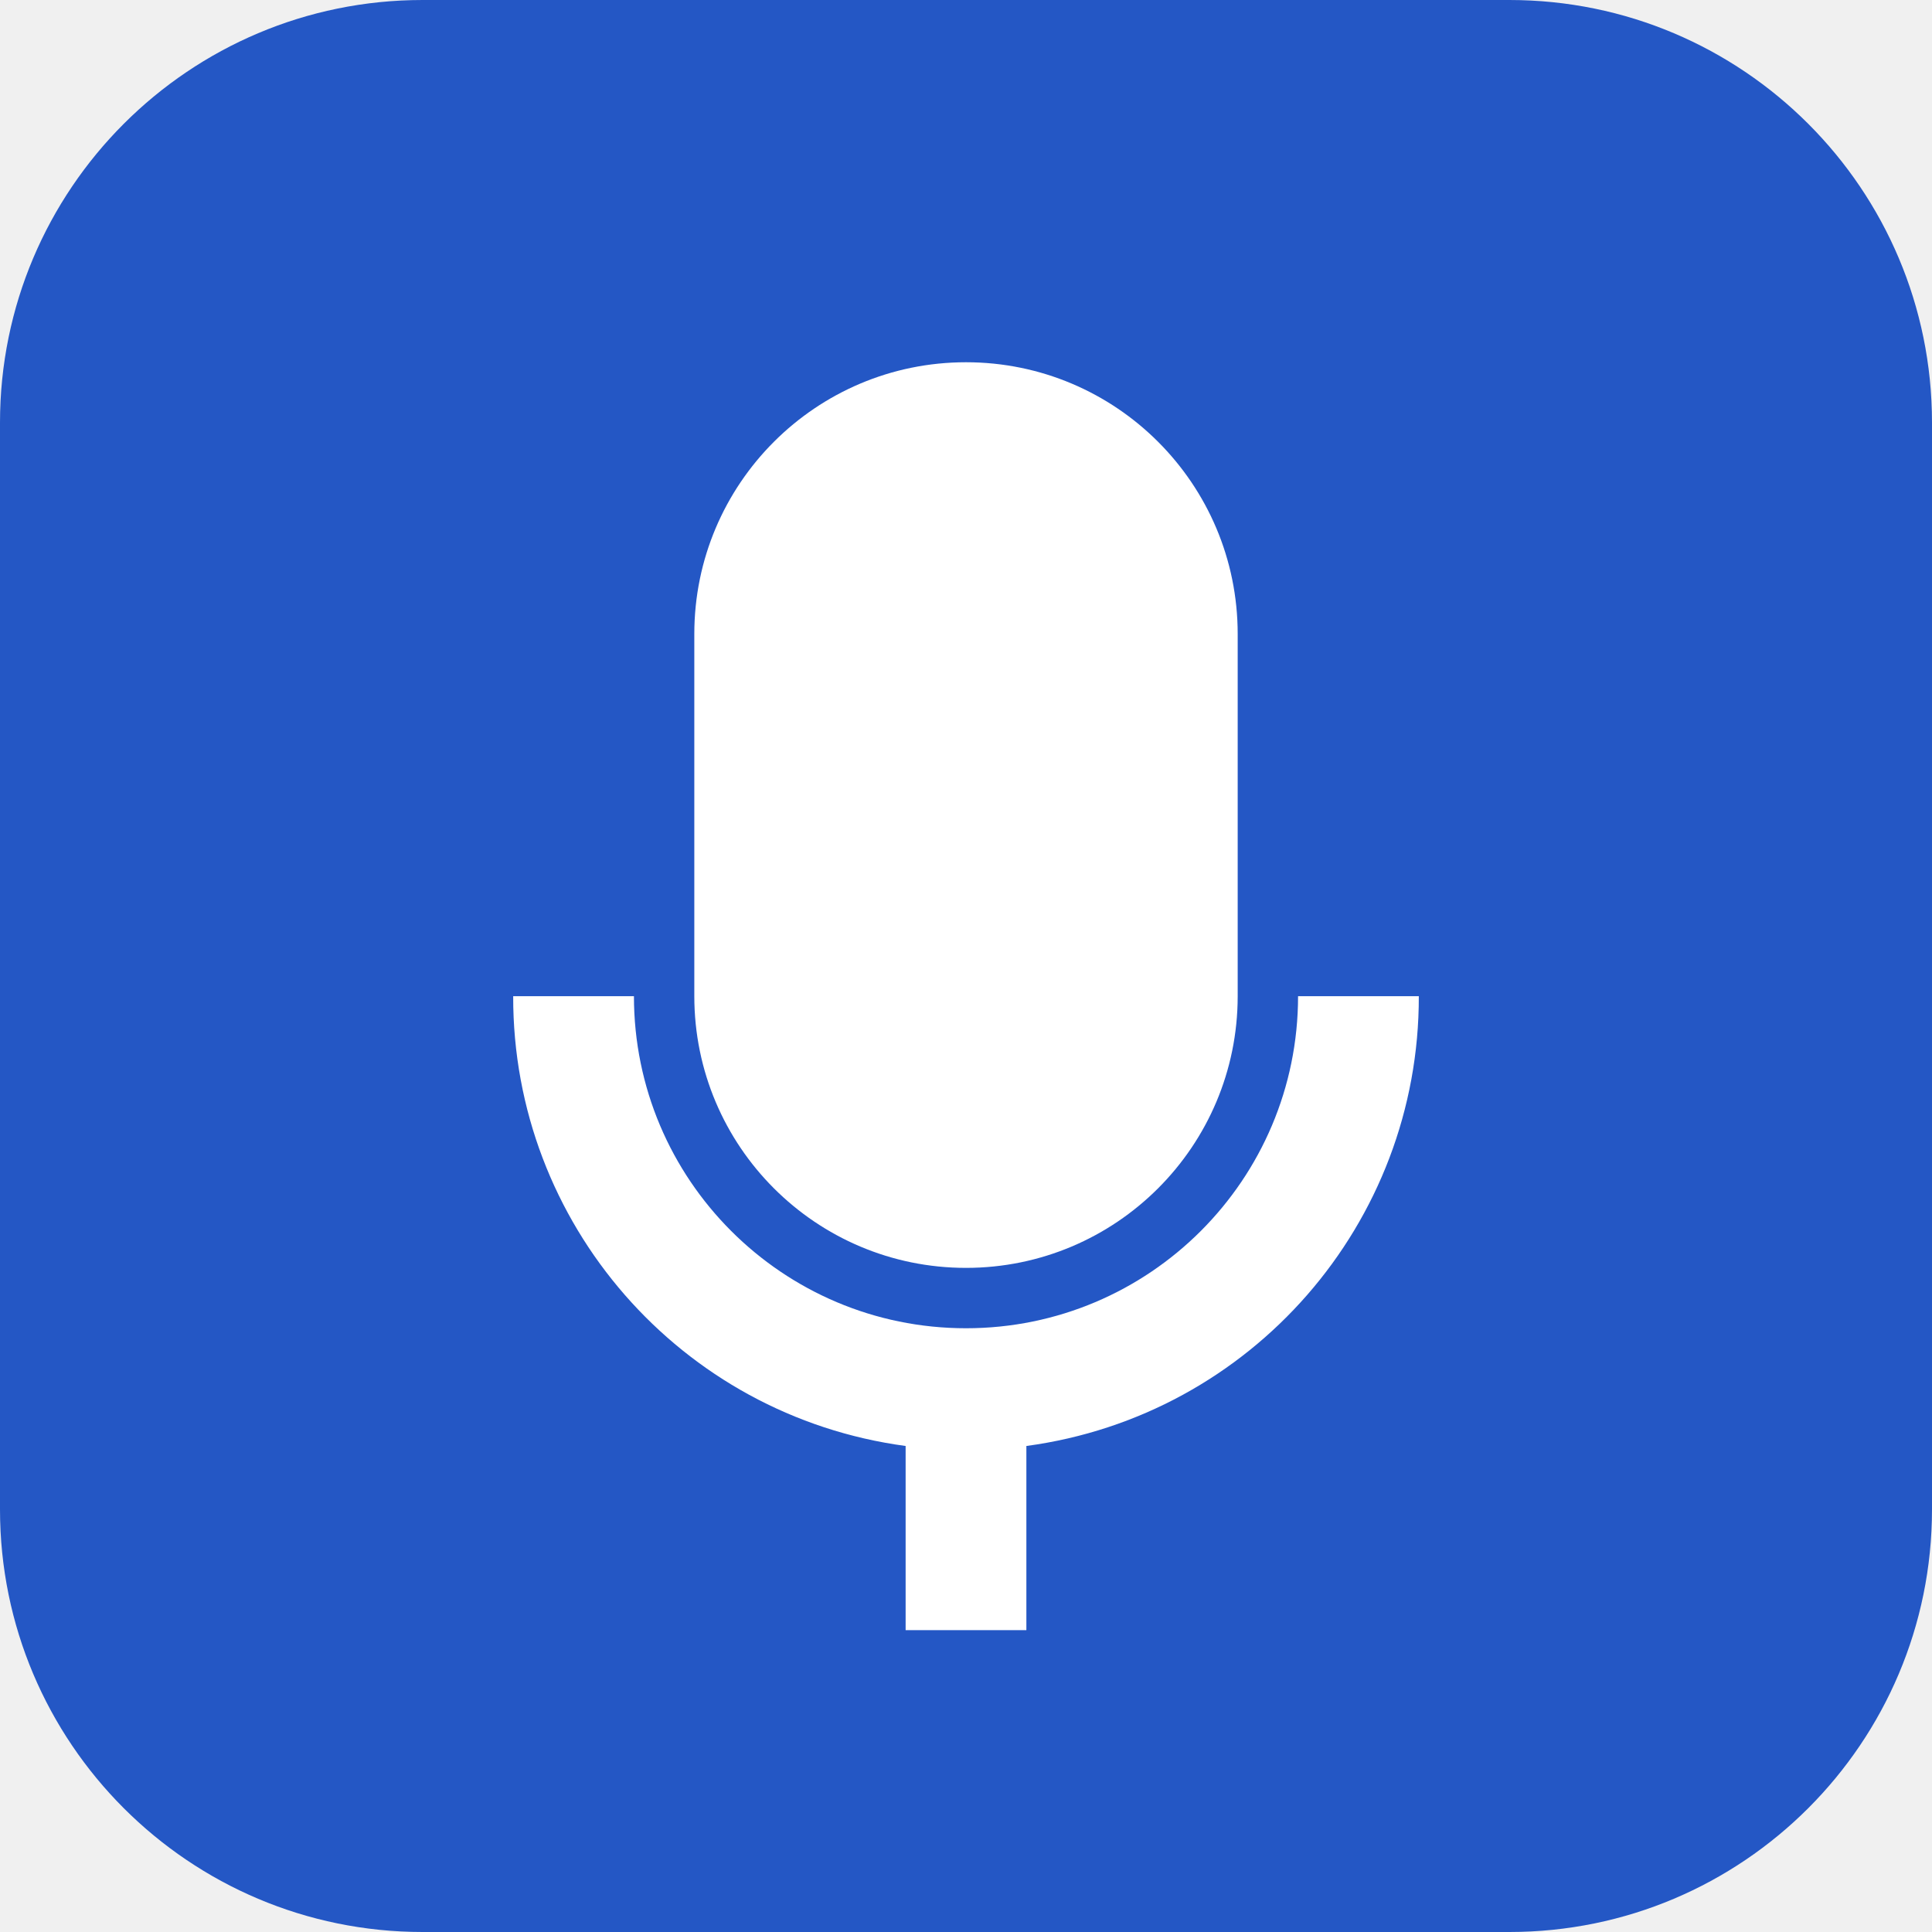
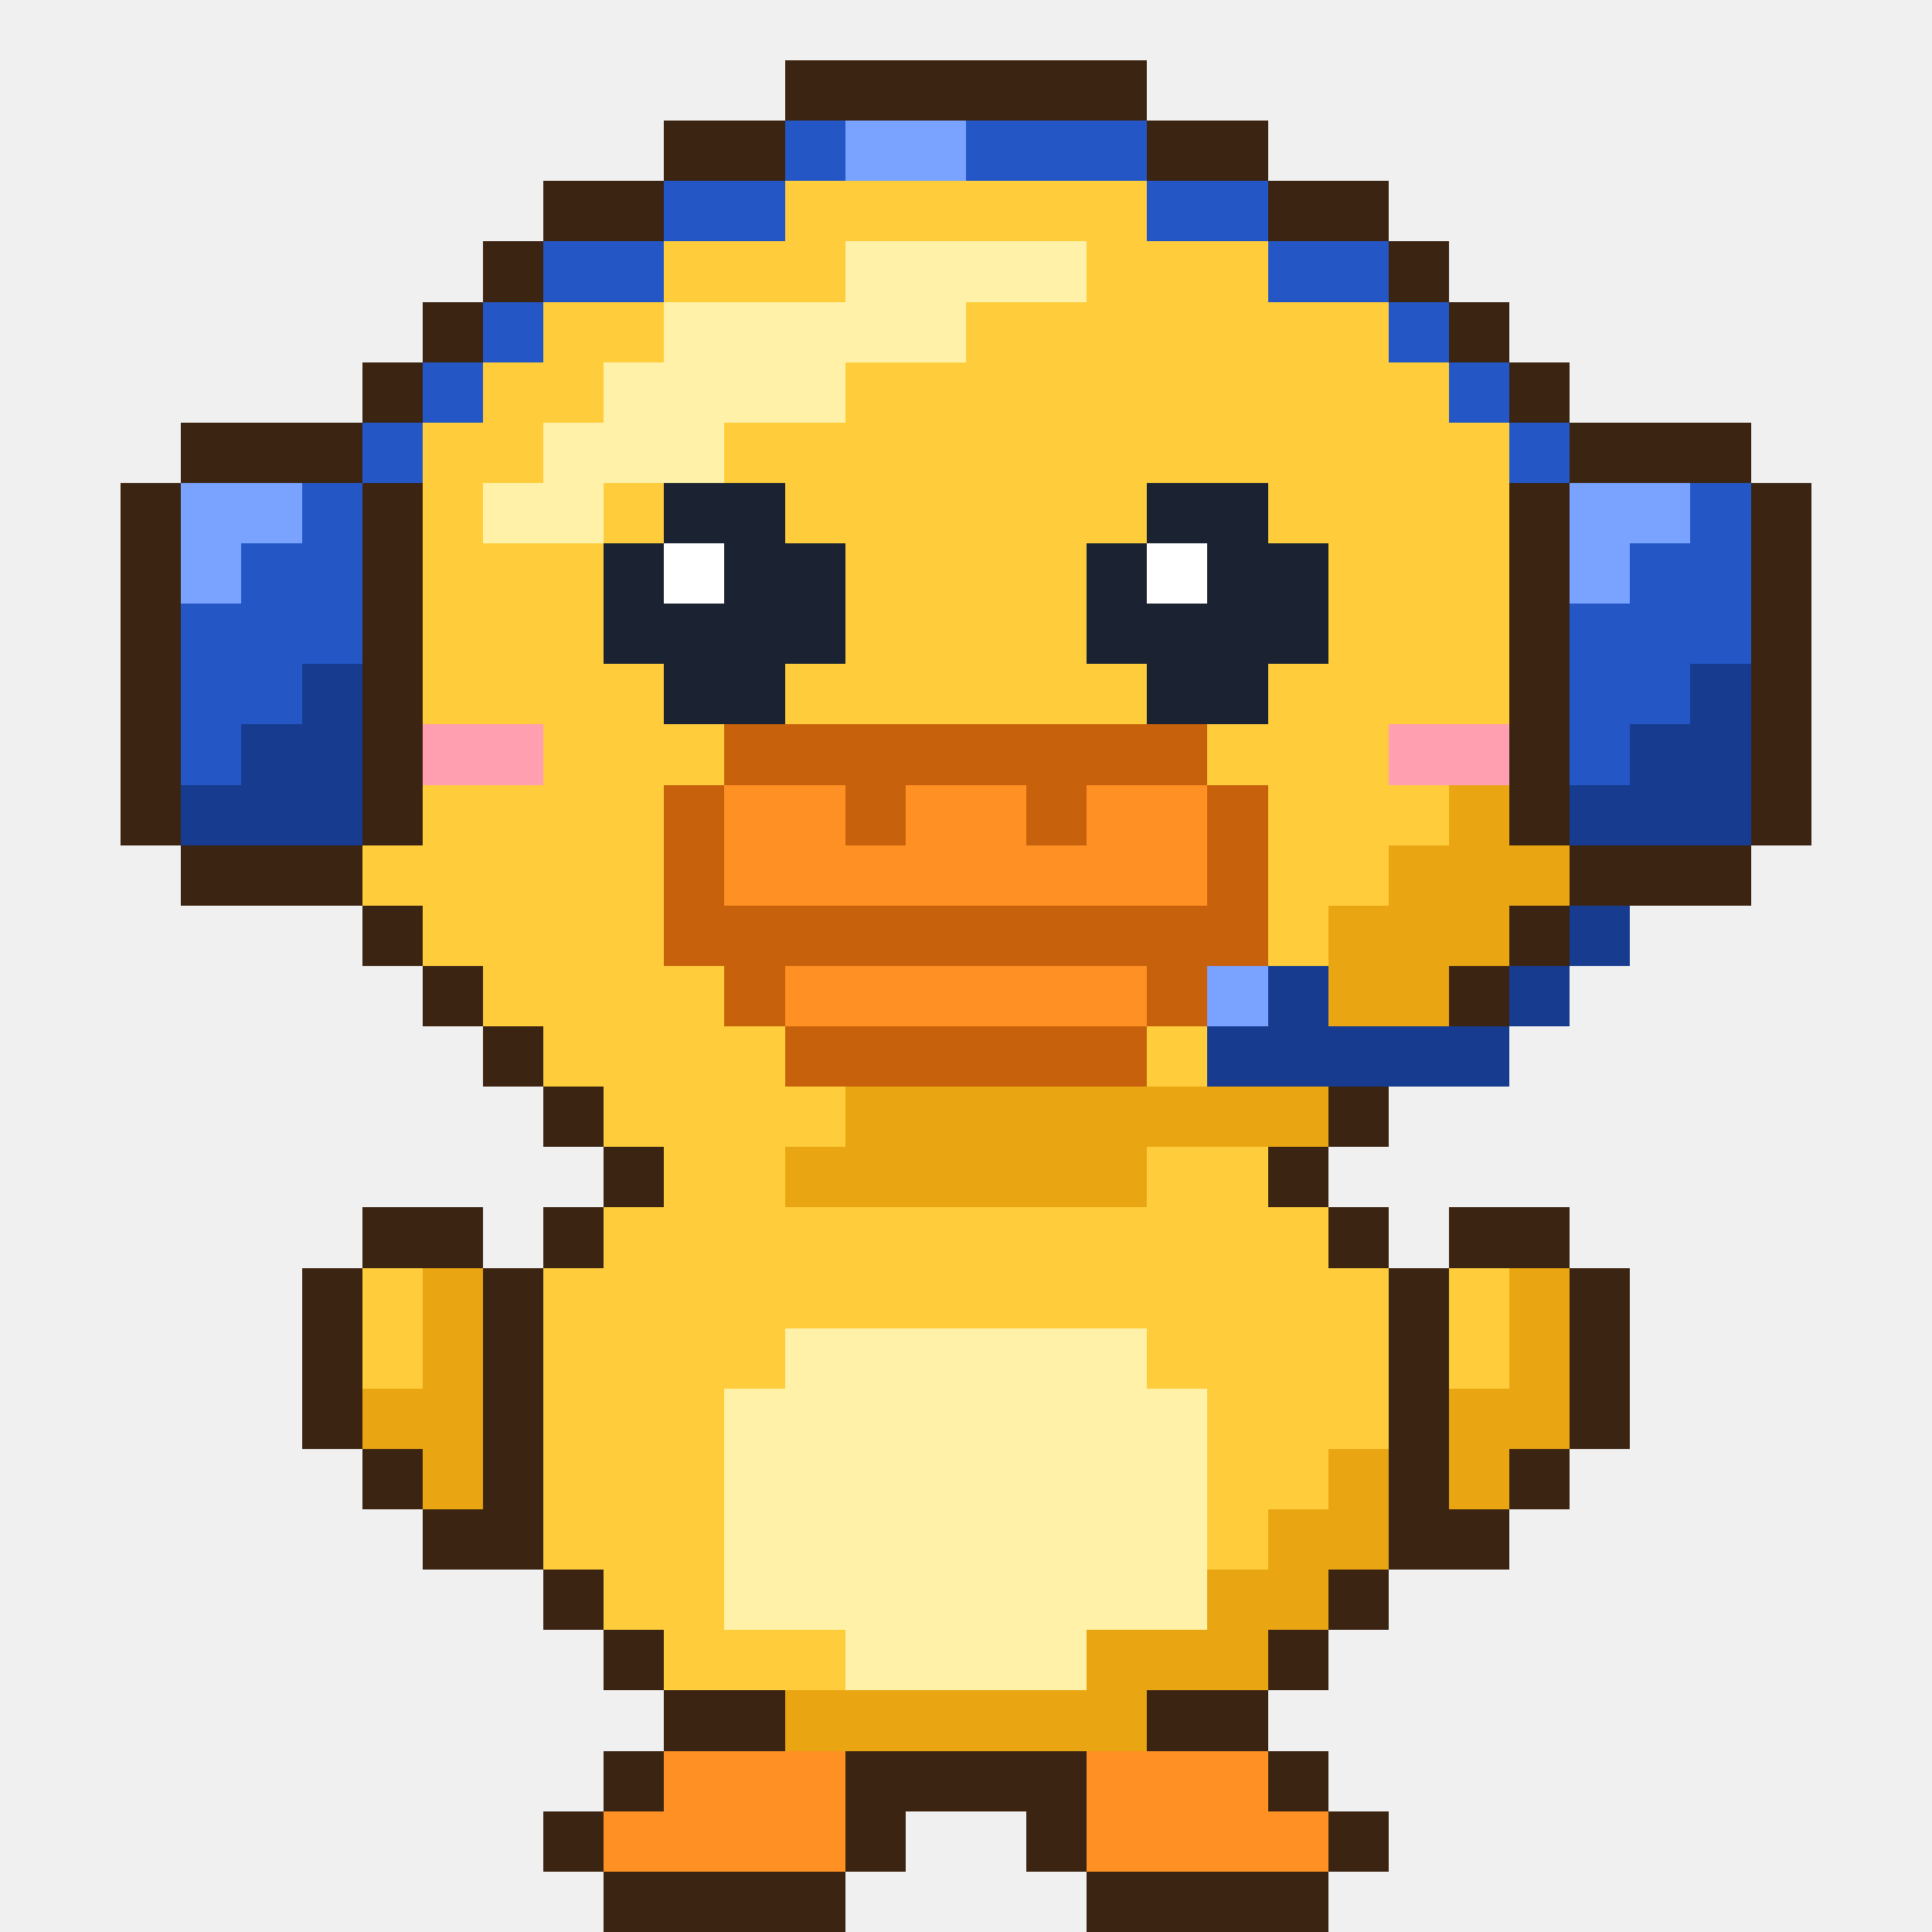
- <svg xmlns="http://www.w3.org/2000/svg" viewBox="0 0 64 64">
-   <rect width="64" height="64" rx="14" fill="#2457c5" />
-   <path d="M32 12a9 9 0 0 0-9 9v12a9 9 0 0 0 18 0V21a9 9 0 0 0-9-9zm-15 21h4a11 11 0 0 0 22 0h4a15 15 0 0 1-13 14.9V54h-4v-6.1A15 15 0 0 1 17 33z" fill="#fff" />
+ <svg xmlns="http://www.w3.org/2000/svg" viewBox="0 0 32 32" width="32" height="32" shape-rendering="crispEdges">
+   <rect x="13" y="1" width="6" height="1" fill="#3b2412" />
+   <rect x="11" y="2" width="2" height="1" fill="#3b2412" />
+   <rect x="13" y="2" width="1" height="1" fill="#2457c5" />
+   <rect x="14" y="2" width="2" height="1" fill="#7aa2ff" />
+   <rect x="16" y="2" width="3" height="1" fill="#2457c5" />
+   <rect x="19" y="2" width="2" height="1" fill="#3b2412" />
+   <rect x="9" y="3" width="2" height="1" fill="#3b2412" />
+   <rect x="11" y="3" width="2" height="1" fill="#2457c5" />
+   <rect x="13" y="3" width="6" height="1" fill="#ffcd3c" />
+   <rect x="19" y="3" width="2" height="1" fill="#2457c5" />
+   <rect x="21" y="3" width="2" height="1" fill="#3b2412" />
+   <rect x="8" y="4" width="1" height="1" fill="#3b2412" />
+   <rect x="9" y="4" width="2" height="1" fill="#2457c5" />
+   <rect x="11" y="4" width="3" height="1" fill="#ffcd3c" />
+   <rect x="14" y="4" width="4" height="1" fill="#fff2a8" />
+   <rect x="18" y="4" width="3" height="1" fill="#ffcd3c" />
+   <rect x="21" y="4" width="2" height="1" fill="#2457c5" />
+   <rect x="23" y="4" width="1" height="1" fill="#3b2412" />
+   <rect x="7" y="5" width="1" height="1" fill="#3b2412" />
+   <rect x="8" y="5" width="1" height="1" fill="#2457c5" />
+   <rect x="9" y="5" width="2" height="1" fill="#ffcd3c" />
+   <rect x="11" y="5" width="5" height="1" fill="#fff2a8" />
+   <rect x="16" y="5" width="7" height="1" fill="#ffcd3c" />
+   <rect x="23" y="5" width="1" height="1" fill="#2457c5" />
+   <rect x="24" y="5" width="1" height="1" fill="#3b2412" />
+   <rect x="6" y="6" width="1" height="1" fill="#3b2412" />
+   <rect x="7" y="6" width="1" height="1" fill="#2457c5" />
+   <rect x="8" y="6" width="2" height="1" fill="#ffcd3c" />
+   <rect x="10" y="6" width="4" height="1" fill="#fff2a8" />
+   <rect x="14" y="6" width="10" height="1" fill="#ffcd3c" />
+   <rect x="24" y="6" width="1" height="1" fill="#2457c5" />
+   <rect x="25" y="6" width="1" height="1" fill="#3b2412" />
+   <rect x="3" y="7" width="3" height="1" fill="#3b2412" />
+   <rect x="6" y="7" width="1" height="1" fill="#2457c5" />
+   <rect x="7" y="7" width="2" height="1" fill="#ffcd3c" />
+   <rect x="9" y="7" width="3" height="1" fill="#fff2a8" />
+   <rect x="12" y="7" width="13" height="1" fill="#ffcd3c" />
+   <rect x="25" y="7" width="1" height="1" fill="#2457c5" />
+   <rect x="26" y="7" width="3" height="1" fill="#3b2412" />
+   <rect x="2" y="8" width="1" height="1" fill="#3b2412" />
+   <rect x="3" y="8" width="2" height="1" fill="#7aa2ff" />
+   <rect x="5" y="8" width="1" height="1" fill="#2457c5" />
+   <rect x="6" y="8" width="1" height="1" fill="#3b2412" />
+   <rect x="7" y="8" width="1" height="1" fill="#ffcd3c" />
+   <rect x="8" y="8" width="2" height="1" fill="#fff2a8" />
+   <rect x="10" y="8" width="1" height="1" fill="#ffcd3c" />
+   <rect x="11" y="8" width="2" height="1" fill="#1b2333" />
+   <rect x="13" y="8" width="6" height="1" fill="#ffcd3c" />
+   <rect x="19" y="8" width="2" height="1" fill="#1b2333" />
+   <rect x="21" y="8" width="4" height="1" fill="#ffcd3c" />
+   <rect x="25" y="8" width="1" height="1" fill="#3b2412" />
+   <rect x="26" y="8" width="2" height="1" fill="#7aa2ff" />
+   <rect x="28" y="8" width="1" height="1" fill="#2457c5" />
+   <rect x="29" y="8" width="1" height="1" fill="#3b2412" />
+   <rect x="2" y="9" width="1" height="1" fill="#3b2412" />
+   <rect x="3" y="9" width="1" height="1" fill="#7aa2ff" />
+   <rect x="4" y="9" width="2" height="1" fill="#2457c5" />
+   <rect x="6" y="9" width="1" height="1" fill="#3b2412" />
+   <rect x="7" y="9" width="3" height="1" fill="#ffcd3c" />
+   <rect x="10" y="9" width="1" height="1" fill="#1b2333" />
+   <rect x="11" y="9" width="1" height="1" fill="#ffffff" />
+   <rect x="12" y="9" width="2" height="1" fill="#1b2333" />
+   <rect x="14" y="9" width="4" height="1" fill="#ffcd3c" />
+   <rect x="18" y="9" width="1" height="1" fill="#1b2333" />
+   <rect x="19" y="9" width="1" height="1" fill="#ffffff" />
+   <rect x="20" y="9" width="2" height="1" fill="#1b2333" />
+   <rect x="22" y="9" width="3" height="1" fill="#ffcd3c" />
+   <rect x="25" y="9" width="1" height="1" fill="#3b2412" />
+   <rect x="26" y="9" width="1" height="1" fill="#7aa2ff" />
+   <rect x="27" y="9" width="2" height="1" fill="#2457c5" />
+   <rect x="29" y="9" width="1" height="1" fill="#3b2412" />
+   <rect x="2" y="10" width="1" height="1" fill="#3b2412" />
+   <rect x="3" y="10" width="3" height="1" fill="#2457c5" />
+   <rect x="6" y="10" width="1" height="1" fill="#3b2412" />
+   <rect x="7" y="10" width="3" height="1" fill="#ffcd3c" />
+   <rect x="10" y="10" width="4" height="1" fill="#1b2333" />
+   <rect x="14" y="10" width="4" height="1" fill="#ffcd3c" />
+   <rect x="18" y="10" width="4" height="1" fill="#1b2333" />
+   <rect x="22" y="10" width="3" height="1" fill="#ffcd3c" />
+   <rect x="25" y="10" width="1" height="1" fill="#3b2412" />
+   <rect x="26" y="10" width="3" height="1" fill="#2457c5" />
+   <rect x="29" y="10" width="1" height="1" fill="#3b2412" />
+   <rect x="2" y="11" width="1" height="1" fill="#3b2412" />
+   <rect x="3" y="11" width="2" height="1" fill="#2457c5" />
+   <rect x="5" y="11" width="1" height="1" fill="#173b8f" />
+   <rect x="6" y="11" width="1" height="1" fill="#3b2412" />
+   <rect x="7" y="11" width="4" height="1" fill="#ffcd3c" />
+   <rect x="11" y="11" width="2" height="1" fill="#1b2333" />
+   <rect x="13" y="11" width="6" height="1" fill="#ffcd3c" />
+   <rect x="19" y="11" width="2" height="1" fill="#1b2333" />
+   <rect x="21" y="11" width="4" height="1" fill="#ffcd3c" />
+   <rect x="25" y="11" width="1" height="1" fill="#3b2412" />
+   <rect x="26" y="11" width="2" height="1" fill="#2457c5" />
+   <rect x="28" y="11" width="1" height="1" fill="#173b8f" />
+   <rect x="29" y="11" width="1" height="1" fill="#3b2412" />
+   <rect x="2" y="12" width="1" height="1" fill="#3b2412" />
+   <rect x="3" y="12" width="1" height="1" fill="#2457c5" />
+   <rect x="4" y="12" width="2" height="1" fill="#173b8f" />
+   <rect x="6" y="12" width="1" height="1" fill="#3b2412" />
+   <rect x="7" y="12" width="2" height="1" fill="#ff9fb0" />
+   <rect x="9" y="12" width="3" height="1" fill="#ffcd3c" />
+   <rect x="12" y="12" width="8" height="1" fill="#c8610c" />
+   <rect x="20" y="12" width="3" height="1" fill="#ffcd3c" />
+   <rect x="23" y="12" width="2" height="1" fill="#ff9fb0" />
+   <rect x="25" y="12" width="1" height="1" fill="#3b2412" />
+   <rect x="26" y="12" width="1" height="1" fill="#2457c5" />
+   <rect x="27" y="12" width="2" height="1" fill="#173b8f" />
+   <rect x="29" y="12" width="1" height="1" fill="#3b2412" />
+   <rect x="2" y="13" width="1" height="1" fill="#3b2412" />
+   <rect x="3" y="13" width="3" height="1" fill="#173b8f" />
+   <rect x="6" y="13" width="1" height="1" fill="#3b2412" />
+   <rect x="7" y="13" width="4" height="1" fill="#ffcd3c" />
+   <rect x="11" y="13" width="1" height="1" fill="#c8610c" />
+   <rect x="12" y="13" width="2" height="1" fill="#ff9124" />
+   <rect x="14" y="13" width="1" height="1" fill="#c8610c" />
+   <rect x="15" y="13" width="2" height="1" fill="#ff9124" />
+   <rect x="17" y="13" width="1" height="1" fill="#c8610c" />
+   <rect x="18" y="13" width="2" height="1" fill="#ff9124" />
+   <rect x="20" y="13" width="1" height="1" fill="#c8610c" />
+   <rect x="21" y="13" width="3" height="1" fill="#ffcd3c" />
+   <rect x="24" y="13" width="1" height="1" fill="#eaa513" />
+   <rect x="25" y="13" width="1" height="1" fill="#3b2412" />
+   <rect x="26" y="13" width="3" height="1" fill="#173b8f" />
+   <rect x="29" y="13" width="1" height="1" fill="#3b2412" />
+   <rect x="3" y="14" width="3" height="1" fill="#3b2412" />
+   <rect x="6" y="14" width="5" height="1" fill="#ffcd3c" />
+   <rect x="11" y="14" width="1" height="1" fill="#c8610c" />
+   <rect x="12" y="14" width="8" height="1" fill="#ff9124" />
+   <rect x="20" y="14" width="1" height="1" fill="#c8610c" />
+   <rect x="21" y="14" width="2" height="1" fill="#ffcd3c" />
+   <rect x="23" y="14" width="3" height="1" fill="#eaa513" />
+   <rect x="26" y="14" width="3" height="1" fill="#3b2412" />
+   <rect x="6" y="15" width="1" height="1" fill="#3b2412" />
+   <rect x="7" y="15" width="4" height="1" fill="#ffcd3c" />
+   <rect x="11" y="15" width="10" height="1" fill="#c8610c" />
+   <rect x="21" y="15" width="1" height="1" fill="#ffcd3c" />
+   <rect x="22" y="15" width="3" height="1" fill="#eaa513" />
+   <rect x="25" y="15" width="1" height="1" fill="#3b2412" />
+   <rect x="26" y="15" width="1" height="1" fill="#173b8f" />
+   <rect x="7" y="16" width="1" height="1" fill="#3b2412" />
+   <rect x="8" y="16" width="4" height="1" fill="#ffcd3c" />
+   <rect x="12" y="16" width="1" height="1" fill="#c8610c" />
+   <rect x="13" y="16" width="6" height="1" fill="#ff9124" />
+   <rect x="19" y="16" width="1" height="1" fill="#c8610c" />
+   <rect x="20" y="16" width="1" height="1" fill="#7aa2ff" />
+   <rect x="21" y="16" width="1" height="1" fill="#173b8f" />
+   <rect x="22" y="16" width="2" height="1" fill="#eaa513" />
+   <rect x="24" y="16" width="1" height="1" fill="#3b2412" />
+   <rect x="25" y="16" width="1" height="1" fill="#173b8f" />
+   <rect x="8" y="17" width="1" height="1" fill="#3b2412" />
+   <rect x="9" y="17" width="4" height="1" fill="#ffcd3c" />
+   <rect x="13" y="17" width="6" height="1" fill="#c8610c" />
+   <rect x="19" y="17" width="1" height="1" fill="#ffcd3c" />
+   <rect x="20" y="17" width="5" height="1" fill="#173b8f" />
+   <rect x="9" y="18" width="1" height="1" fill="#3b2412" />
+   <rect x="10" y="18" width="4" height="1" fill="#ffcd3c" />
+   <rect x="14" y="18" width="8" height="1" fill="#eaa513" />
+   <rect x="22" y="18" width="1" height="1" fill="#3b2412" />
+   <rect x="10" y="19" width="1" height="1" fill="#3b2412" />
+   <rect x="11" y="19" width="2" height="1" fill="#ffcd3c" />
+   <rect x="13" y="19" width="6" height="1" fill="#eaa513" />
+   <rect x="19" y="19" width="2" height="1" fill="#ffcd3c" />
+   <rect x="21" y="19" width="1" height="1" fill="#3b2412" />
+   <rect x="6" y="20" width="2" height="1" fill="#3b2412" />
+   <rect x="9" y="20" width="1" height="1" fill="#3b2412" />
+   <rect x="10" y="20" width="12" height="1" fill="#ffcd3c" />
+   <rect x="22" y="20" width="1" height="1" fill="#3b2412" />
+   <rect x="24" y="20" width="2" height="1" fill="#3b2412" />
+   <rect x="5" y="21" width="1" height="1" fill="#3b2412" />
+   <rect x="6" y="21" width="1" height="1" fill="#ffcd3c" />
+   <rect x="7" y="21" width="1" height="1" fill="#eaa513" />
+   <rect x="8" y="21" width="1" height="1" fill="#3b2412" />
+   <rect x="9" y="21" width="14" height="1" fill="#ffcd3c" />
+   <rect x="23" y="21" width="1" height="1" fill="#3b2412" />
+   <rect x="24" y="21" width="1" height="1" fill="#ffcd3c" />
+   <rect x="25" y="21" width="1" height="1" fill="#eaa513" />
+   <rect x="26" y="21" width="1" height="1" fill="#3b2412" />
+   <rect x="5" y="22" width="1" height="1" fill="#3b2412" />
+   <rect x="6" y="22" width="1" height="1" fill="#ffcd3c" />
+   <rect x="7" y="22" width="1" height="1" fill="#eaa513" />
+   <rect x="8" y="22" width="1" height="1" fill="#3b2412" />
+   <rect x="9" y="22" width="4" height="1" fill="#ffcd3c" />
+   <rect x="13" y="22" width="6" height="1" fill="#fff2a8" />
+   <rect x="19" y="22" width="4" height="1" fill="#ffcd3c" />
+   <rect x="23" y="22" width="1" height="1" fill="#3b2412" />
+   <rect x="24" y="22" width="1" height="1" fill="#ffcd3c" />
+   <rect x="25" y="22" width="1" height="1" fill="#eaa513" />
+   <rect x="26" y="22" width="1" height="1" fill="#3b2412" />
+   <rect x="5" y="23" width="1" height="1" fill="#3b2412" />
+   <rect x="6" y="23" width="2" height="1" fill="#eaa513" />
+   <rect x="8" y="23" width="1" height="1" fill="#3b2412" />
+   <rect x="9" y="23" width="3" height="1" fill="#ffcd3c" />
+   <rect x="12" y="23" width="8" height="1" fill="#fff2a8" />
+   <rect x="20" y="23" width="3" height="1" fill="#ffcd3c" />
+   <rect x="23" y="23" width="1" height="1" fill="#3b2412" />
+   <rect x="24" y="23" width="2" height="1" fill="#eaa513" />
+   <rect x="26" y="23" width="1" height="1" fill="#3b2412" />
+   <rect x="6" y="24" width="1" height="1" fill="#3b2412" />
+   <rect x="7" y="24" width="1" height="1" fill="#eaa513" />
+   <rect x="8" y="24" width="1" height="1" fill="#3b2412" />
+   <rect x="9" y="24" width="3" height="1" fill="#ffcd3c" />
+   <rect x="12" y="24" width="8" height="1" fill="#fff2a8" />
+   <rect x="20" y="24" width="2" height="1" fill="#ffcd3c" />
+   <rect x="22" y="24" width="1" height="1" fill="#eaa513" />
+   <rect x="23" y="24" width="1" height="1" fill="#3b2412" />
+   <rect x="24" y="24" width="1" height="1" fill="#eaa513" />
+   <rect x="25" y="24" width="1" height="1" fill="#3b2412" />
+   <rect x="7" y="25" width="2" height="1" fill="#3b2412" />
+   <rect x="9" y="25" width="3" height="1" fill="#ffcd3c" />
+   <rect x="12" y="25" width="8" height="1" fill="#fff2a8" />
+   <rect x="20" y="25" width="1" height="1" fill="#ffcd3c" />
+   <rect x="21" y="25" width="2" height="1" fill="#eaa513" />
+   <rect x="23" y="25" width="2" height="1" fill="#3b2412" />
+   <rect x="9" y="26" width="1" height="1" fill="#3b2412" />
+   <rect x="10" y="26" width="2" height="1" fill="#ffcd3c" />
+   <rect x="12" y="26" width="8" height="1" fill="#fff2a8" />
+   <rect x="20" y="26" width="2" height="1" fill="#eaa513" />
+   <rect x="22" y="26" width="1" height="1" fill="#3b2412" />
+   <rect x="10" y="27" width="1" height="1" fill="#3b2412" />
+   <rect x="11" y="27" width="3" height="1" fill="#ffcd3c" />
+   <rect x="14" y="27" width="4" height="1" fill="#fff2a8" />
+   <rect x="18" y="27" width="3" height="1" fill="#eaa513" />
+   <rect x="21" y="27" width="1" height="1" fill="#3b2412" />
+   <rect x="11" y="28" width="2" height="1" fill="#3b2412" />
+   <rect x="13" y="28" width="6" height="1" fill="#eaa513" />
+   <rect x="19" y="28" width="2" height="1" fill="#3b2412" />
+   <rect x="10" y="29" width="1" height="1" fill="#3b2412" />
+   <rect x="11" y="29" width="3" height="1" fill="#ff9124" />
+   <rect x="14" y="29" width="4" height="1" fill="#3b2412" />
+   <rect x="18" y="29" width="3" height="1" fill="#ff9124" />
+   <rect x="21" y="29" width="1" height="1" fill="#3b2412" />
+   <rect x="9" y="30" width="1" height="1" fill="#3b2412" />
+   <rect x="10" y="30" width="4" height="1" fill="#ff9124" />
+   <rect x="14" y="30" width="1" height="1" fill="#3b2412" />
+   <rect x="17" y="30" width="1" height="1" fill="#3b2412" />
+   <rect x="18" y="30" width="4" height="1" fill="#ff9124" />
+   <rect x="22" y="30" width="1" height="1" fill="#3b2412" />
+   <rect x="10" y="31" width="4" height="1" fill="#3b2412" />
+   <rect x="18" y="31" width="4" height="1" fill="#3b2412" />
</svg>
